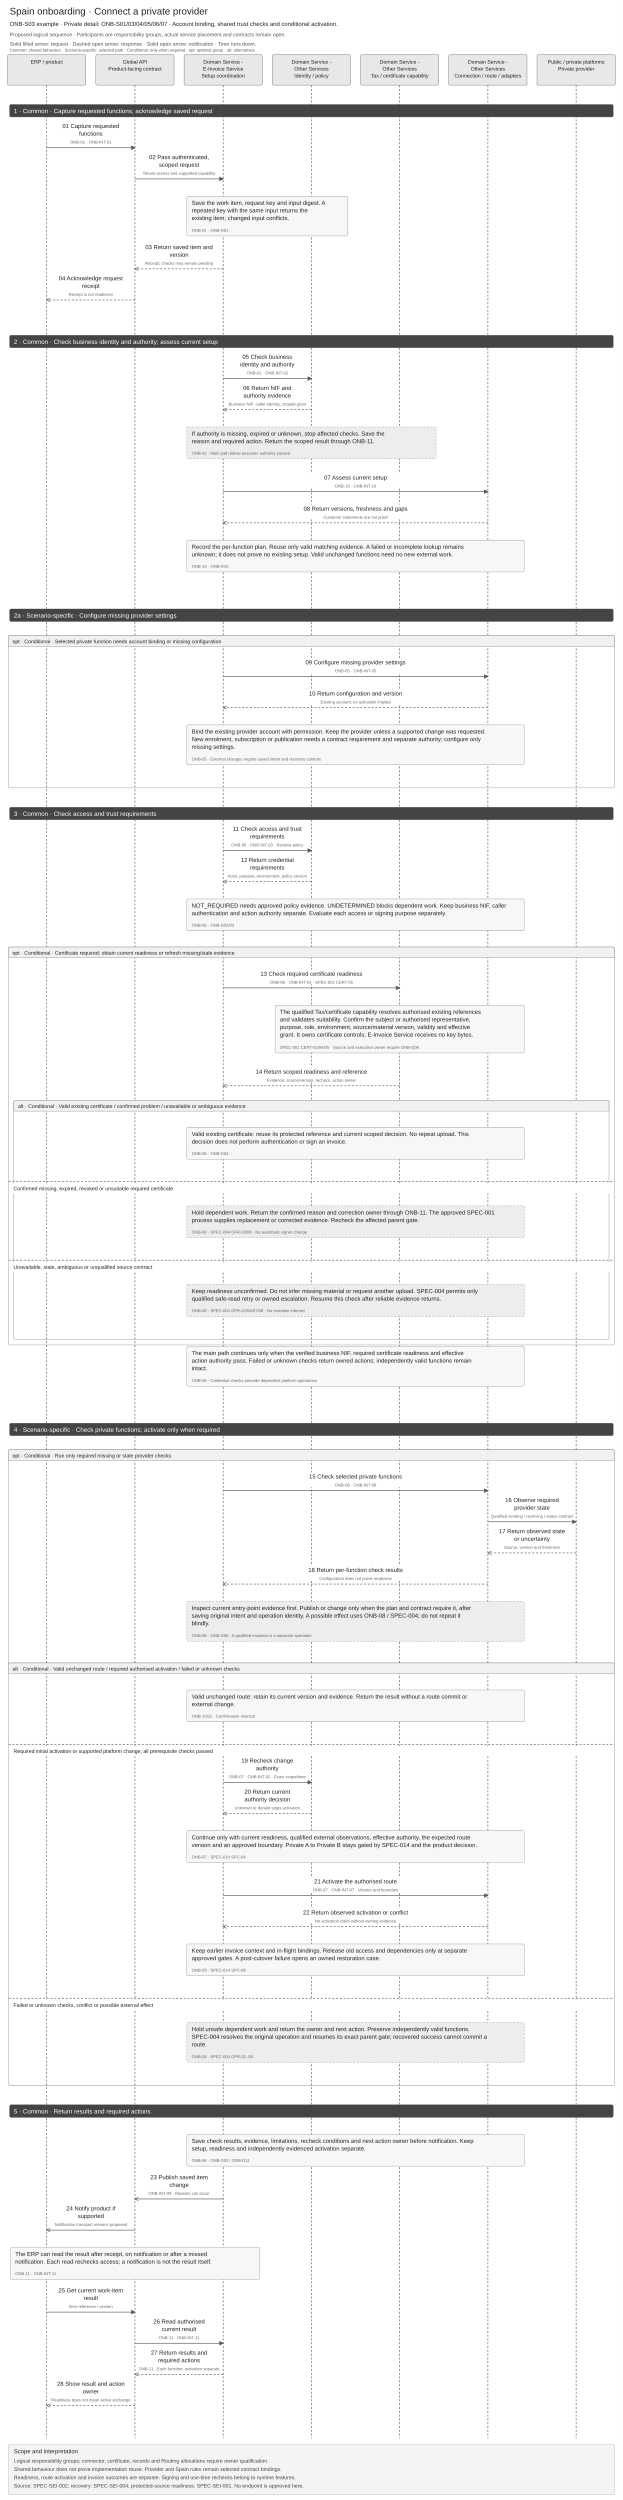
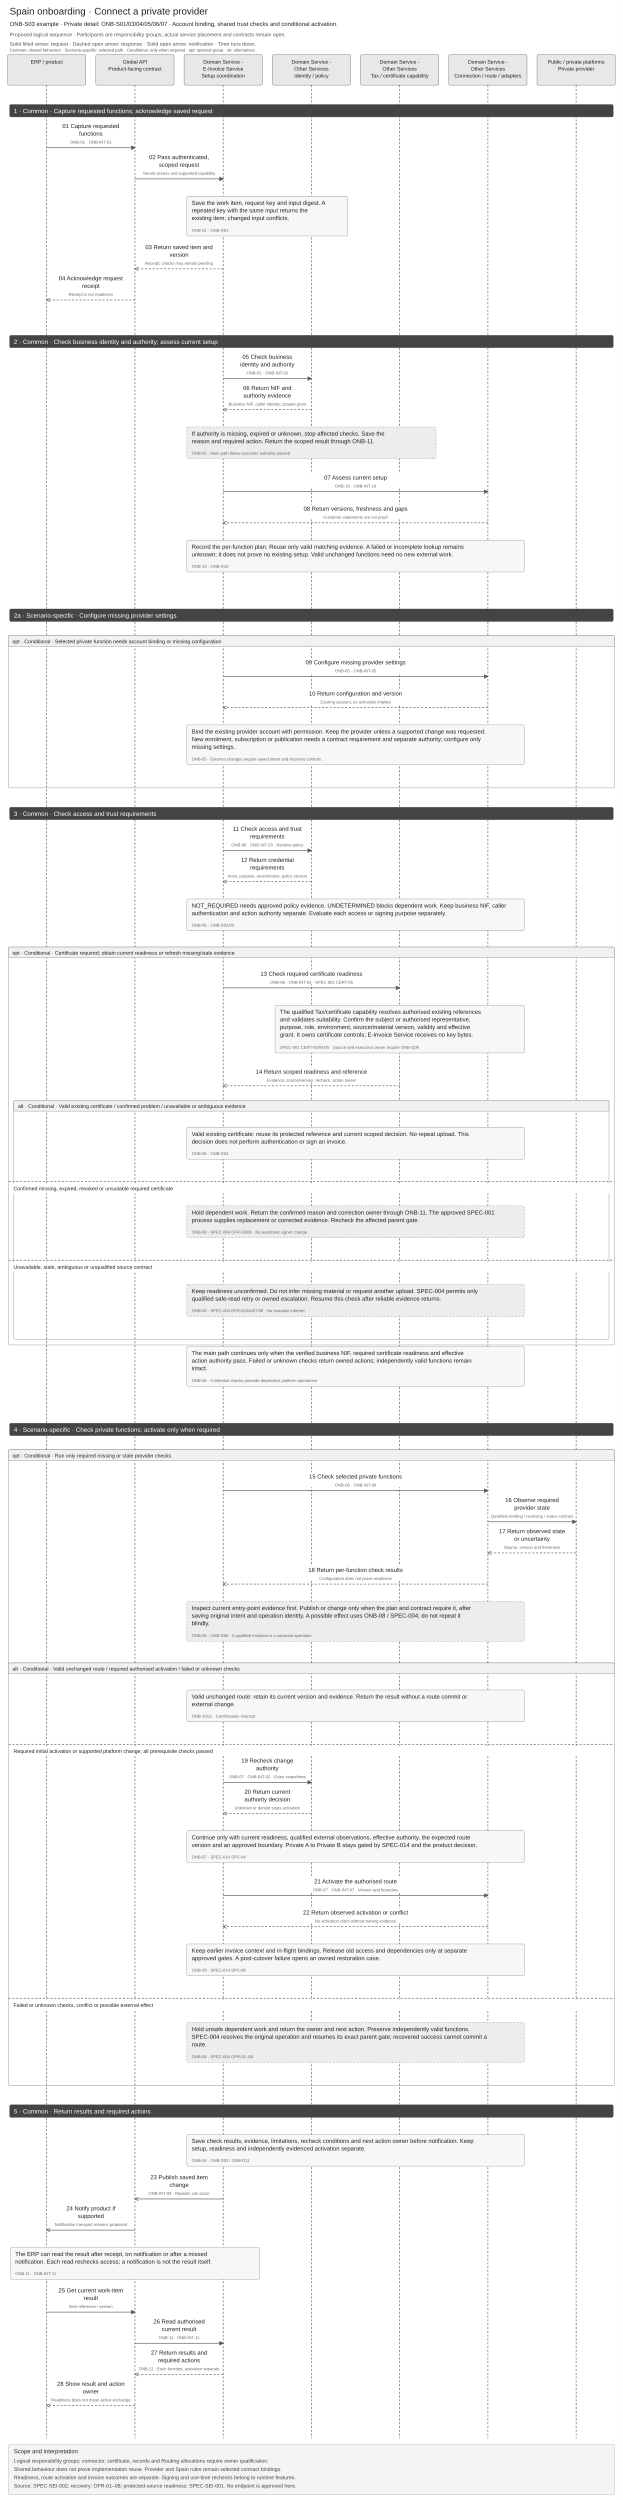
<svg xmlns="http://www.w3.org/2000/svg" width="1800" height="7225" viewBox="0 0 1800 7225" role="img" aria-label="Spain onboarding · Connect a private provider">
  <rect width="1800" height="7225" fill="white" />
  <text x="28" y="42" font-family="Arial, sans-serif" font-size="28" fill="#222222" text-anchor="start">Spain onboarding · Connect a private provider</text>
  <text x="28" y="75" font-family="Arial, sans-serif" font-size="17" fill="#222222" text-anchor="start">ONB-S03 example · Private detail: ONB-S01/03/04/05/06/07 · Account binding, shared trust checks and conditional activation.</text>
  <text x="28" y="105" font-family="Arial, sans-serif" font-size="15" fill="#555555" text-anchor="start">Proposed logical sequence · Participants are responsibility groups; actual service placement and contracts remain open.</text>
  <text x="28" y="132" font-family="Arial, sans-serif" font-size="15" fill="#555555" text-anchor="start">Solid filled arrow: request · Dashed open arrow: response · Solid open arrow: notification · Time runs down.</text>
  <text x="28" y="149" font-family="Arial, sans-serif" font-size="12" fill="#555555" text-anchor="start">Common: shared behaviour · Scenario-specific: selected path · Conditional: only when required · opt: optional group · alt: alternatives</text>
  <rect x="24" y="1837" width="1752" height="440" fill="none" stroke="#777777" rx="4" />
  <rect x="40" y="3180" width="1720" height="691" fill="none" stroke="#777777" rx="4" />
  <rect x="24" y="2737" width="1752" height="1150" fill="none" stroke="#777777" rx="4" />
  <rect x="24" y="4190" width="1752" height="620" fill="none" stroke="#777777" rx="4" />
  <rect x="24" y="4806" width="1752" height="1221" fill="none" stroke="#777777" rx="4" />
  <path d="M 135,246 L 135,7047" fill="none" stroke="#555555" stroke-width="1.8" stroke-dasharray="6 5" />
  <rect x="22" y="158" width="226" height="88" fill="#e8e8e8" stroke="#555555" rx="4" />
  <text x="135" y="184" font-family="Arial, sans-serif" font-size="15" fill="#222222" text-anchor="middle">ERP / product</text>
  <path d="M 390,246 L 390,7047" fill="none" stroke="#555555" stroke-width="1.8" stroke-dasharray="6 5" />
  <rect x="277" y="158" width="226" height="88" fill="#e8e8e8" stroke="#555555" rx="4" />
  <text x="390" y="184" font-family="Arial, sans-serif" font-size="15" fill="#222222" text-anchor="middle">Global API</text>
  <text x="390" y="204" font-family="Arial, sans-serif" font-size="15" fill="#222222" text-anchor="middle">Product-facing contract</text>
  <path d="M 645,246 L 645,7047" fill="none" stroke="#555555" stroke-width="1.8" stroke-dasharray="6 5" />
  <rect x="532" y="158" width="226" height="88" fill="#e8e8e8" stroke="#555555" rx="4" />
  <text x="645" y="184" font-family="Arial, sans-serif" font-size="15" fill="#222222" text-anchor="middle">Domain Service -</text>
  <text x="645" y="204" font-family="Arial, sans-serif" font-size="15" fill="#222222" text-anchor="middle">E-Invoice Service</text>
  <text x="645" y="224" font-family="Arial, sans-serif" font-size="15" fill="#222222" text-anchor="middle">Setup coordination</text>
  <path d="M 900,246 L 900,7047" fill="none" stroke="#555555" stroke-width="1.8" stroke-dasharray="6 5" />
  <rect x="787" y="158" width="226" height="88" fill="#e8e8e8" stroke="#555555" rx="4" />
  <text x="900" y="184" font-family="Arial, sans-serif" font-size="15" fill="#222222" text-anchor="middle">Domain Service -</text>
  <text x="900" y="204" font-family="Arial, sans-serif" font-size="15" fill="#222222" text-anchor="middle">Other Services</text>
  <text x="900" y="224" font-family="Arial, sans-serif" font-size="15" fill="#222222" text-anchor="middle">Identity / policy</text>
  <path d="M 1155,246 L 1155,7047" fill="none" stroke="#555555" stroke-width="1.8" stroke-dasharray="6 5" />
  <rect x="1042" y="158" width="226" height="88" fill="#e8e8e8" stroke="#555555" rx="4" />
  <text x="1155" y="184" font-family="Arial, sans-serif" font-size="15" fill="#222222" text-anchor="middle">Domain Service -</text>
  <text x="1155" y="204" font-family="Arial, sans-serif" font-size="15" fill="#222222" text-anchor="middle">Other Services</text>
  <text x="1155" y="224" font-family="Arial, sans-serif" font-size="15" fill="#222222" text-anchor="middle">Tax / certificate capability</text>
  <path d="M 1410,246 L 1410,7047" fill="none" stroke="#555555" stroke-width="1.8" stroke-dasharray="6 5" />
  <rect x="1297" y="158" width="226" height="88" fill="#e8e8e8" stroke="#555555" rx="4" />
  <text x="1410" y="184" font-family="Arial, sans-serif" font-size="15" fill="#222222" text-anchor="middle">Domain Service -</text>
  <text x="1410" y="204" font-family="Arial, sans-serif" font-size="15" fill="#222222" text-anchor="middle">Other Services</text>
  <text x="1410" y="224" font-family="Arial, sans-serif" font-size="15" fill="#222222" text-anchor="middle">Connection / route / adapters</text>
  <path d="M 1665,246 L 1665,7047" fill="none" stroke="#555555" stroke-width="1.8" stroke-dasharray="6 5" />
  <rect x="1552" y="158" width="226" height="88" fill="#e8e8e8" stroke="#555555" rx="4" />
  <text x="1665" y="184" font-family="Arial, sans-serif" font-size="15" fill="#222222" text-anchor="middle">Public / private platforms</text>
  <text x="1665" y="204" font-family="Arial, sans-serif" font-size="15" fill="#222222" text-anchor="middle">Private provider</text>
  <rect x="24" y="1837" width="1752" height="31" fill="#f1f1f1" stroke="#777777" rx="4" />
  <text x="36" y="1859" font-family="Arial, sans-serif" font-size="15" fill="#222222" text-anchor="start">opt · Conditional · Selected private function needs account binding or missing configuration</text>
  <rect x="40" y="3180" width="1720" height="31" fill="#f1f1f1" stroke="#777777" rx="4" />
  <text x="52" y="3202" font-family="Arial, sans-serif" font-size="15" fill="#222222" text-anchor="start">alt · Conditional · Valid existing certificate / confirmed problem / unavailable or ambiguous evidence</text>
  <rect x="24" y="2737" width="1752" height="31" fill="#f1f1f1" stroke="#777777" rx="4" />
  <text x="36" y="2759" font-family="Arial, sans-serif" font-size="15" fill="#222222" text-anchor="start">opt · Conditional · Certificate required; obtain current readiness or refresh missing/stale evidence</text>
  <rect x="24" y="4190" width="1752" height="31" fill="#f1f1f1" stroke="#777777" rx="4" />
  <text x="36" y="4212" font-family="Arial, sans-serif" font-size="15" fill="#222222" text-anchor="start">opt · Conditional · Run only required missing or stale provider checks</text>
  <rect x="24" y="4806" width="1752" height="31" fill="#f1f1f1" stroke="#777777" rx="4" />
  <text x="36" y="4828" font-family="Arial, sans-serif" font-size="15" fill="#222222" text-anchor="start">alt · Conditional · Valid unchanged route / required authorised activation / failed or unknown checks</text>
  <rect x="28" y="302" width="1744" height="36" fill="#444444" stroke="#444444" rx="4" />
  <text x="40" y="327" font-family="Arial, sans-serif" font-size="18" fill="#ffffff" text-anchor="start">1 · Common · Capture requested functions; acknowledge saved request</text>
  <rect x="540" y="567" width="465" height="115" fill="#f7f7f7" stroke="#888888" rx="4" />
  <text x="554" y="592" font-family="Arial, sans-serif" font-size="17" fill="#222222" text-anchor="start">Save the work item, request key and input digest. A</text>
  <text x="554" y="614" font-family="Arial, sans-serif" font-size="17" fill="#222222" text-anchor="start">repeated key with the same input returns the</text>
  <text x="554" y="636" font-family="Arial, sans-serif" font-size="17" fill="#222222" text-anchor="start">existing item; changed input conflicts.</text>
  <text x="554" y="670" font-family="Arial, sans-serif" font-size="12" fill="#666666" text-anchor="start">ONB-01 · ONB-D01</text>
  <rect x="28" y="969" width="1744" height="36" fill="#444444" stroke="#444444" rx="4" />
  <text x="40" y="994" font-family="Arial, sans-serif" font-size="18" fill="#ffffff" text-anchor="start">2 · Common · Check business identity and authority; assess current setup</text>
  <rect x="540" y="1234" width="720" height="92" fill="#ededed" stroke="#888888" rx="4" stroke-dasharray="6 4" />
  <text x="554" y="1259" font-family="Arial, sans-serif" font-size="17" fill="#222222" text-anchor="start">If authority is missing, expired or unknown, stop affected checks. Save the</text>
  <text x="554" y="1281" font-family="Arial, sans-serif" font-size="17" fill="#222222" text-anchor="start">reason and required action. Return the scoped result through ONB-11.</text>
  <text x="554" y="1314" font-family="Arial, sans-serif" font-size="12" fill="#666666" text-anchor="start">ONB-02 · Main path below assumes authority passed</text>
  <rect x="540" y="1561" width="975" height="92" fill="#f7f7f7" stroke="#888888" rx="4" />
  <text x="554" y="1586" font-family="Arial, sans-serif" font-size="17" fill="#222222" text-anchor="start">Record the per-function plan. Reuse only valid matching evidence. A failed or incomplete lookup remains</text>
  <text x="554" y="1608" font-family="Arial, sans-serif" font-size="17" fill="#222222" text-anchor="start">unknown; it does not prove no existing setup. Valid unchanged functions need no new external work.</text>
  <text x="554" y="1641" font-family="Arial, sans-serif" font-size="12" fill="#666666" text-anchor="start">ONB-10 · ONB-D10</text>
  <rect x="28" y="1760" width="1744" height="36" fill="#444444" stroke="#444444" rx="4" />
  <text x="40" y="1785" font-family="Arial, sans-serif" font-size="18" fill="#ffffff" text-anchor="start">2a · Scenario-specific · Configure missing provider settings</text>
  <rect x="540" y="2095" width="975" height="115" fill="#f7f7f7" stroke="#888888" rx="4" />
  <text x="554" y="2120" font-family="Arial, sans-serif" font-size="17" fill="#222222" text-anchor="start">Bind the existing provider account with permission. Keep the provider unless a supported change was requested.</text>
  <text x="554" y="2142" font-family="Arial, sans-serif" font-size="17" fill="#222222" text-anchor="start">New enrolment, subscription or publication needs a contract requirement and separate authority; configure only</text>
  <text x="554" y="2164" font-family="Arial, sans-serif" font-size="17" fill="#222222" text-anchor="start">missing settings.</text>
  <text x="554" y="2198" font-family="Arial, sans-serif" font-size="12" fill="#666666" text-anchor="start">ONB-05 · External changes require saved intent and recovery controls</text>
  <rect x="28" y="2333" width="1744" height="36" fill="#444444" stroke="#444444" rx="4" />
  <text x="40" y="2358" font-family="Arial, sans-serif" font-size="18" fill="#ffffff" text-anchor="start">3 · Common · Check access and trust requirements</text>
  <rect x="540" y="2598" width="975" height="92" fill="#f7f7f7" stroke="#888888" rx="4" />
  <text x="554" y="2623" font-family="Arial, sans-serif" font-size="17" fill="#222222" text-anchor="start">NOT_REQUIRED needs approved policy evidence. UNDETERMINED blocks dependent work. Keep business NIF, caller</text>
  <text x="554" y="2645" font-family="Arial, sans-serif" font-size="17" fill="#222222" text-anchor="start">authentication and action authority separate. Evaluate each access or signing purpose separately.</text>
  <text x="554" y="2678" font-family="Arial, sans-serif" font-size="12" fill="#666666" text-anchor="start">ONB-06 · ONB-D02/03</text>
  <rect x="795" y="2905" width="720" height="138" fill="#f7f7f7" stroke="#888888" rx="4" />
  <text x="809" y="2930" font-family="Arial, sans-serif" font-size="17" fill="#222222" text-anchor="start">The qualified Tax/certificate capability resolves authorised existing references</text>
  <text x="809" y="2952" font-family="Arial, sans-serif" font-size="17" fill="#222222" text-anchor="start">and validates suitability. Confirm the subject or authorised representative,</text>
  <text x="809" y="2974" font-family="Arial, sans-serif" font-size="17" fill="#222222" text-anchor="start">purpose, role, environment, source/material version, validity and effective</text>
  <text x="809" y="2996" font-family="Arial, sans-serif" font-size="17" fill="#222222" text-anchor="start">grant. It owns certificate controls; E-Invoice Service receives no key bytes.</text>
  <text x="809" y="3031" font-family="Arial, sans-serif" font-size="12" fill="#666666" text-anchor="start">SPEC-001 CERT-03/04/05 · Source and execution owner require ONB-Q06</text>
  <rect x="540" y="3258" width="975" height="92" fill="#f7f7f7" stroke="#888888" rx="4" />
  <text x="554" y="3283" font-family="Arial, sans-serif" font-size="17" fill="#222222" text-anchor="start">Valid existing certificate: reuse its protected reference and current scoped decision. No repeat upload. This</text>
  <text x="554" y="3305" font-family="Arial, sans-serif" font-size="17" fill="#222222" text-anchor="start">decision does not perform authentication or sign an invoice.</text>
  <text x="554" y="3338" font-family="Arial, sans-serif" font-size="12" fill="#666666" text-anchor="start">ONB-06 · ONB-D04</text>
  <path d="M 25,3415 L 1775,3415" fill="none" stroke="#555555" stroke-width="1.8" stroke-dasharray="6 5" />
  <rect x="31" y="3420" width="1738" height="29" fill="white" stroke="none" rx="4" />
  <text x="39" y="3440" font-family="Arial, sans-serif" font-size="15" fill="#222222" text-anchor="start">Confirmed missing, expired, revoked or unsuitable required certificate</text>
  <rect x="540" y="3485" width="975" height="92" fill="#ededed" stroke="#888888" rx="4" stroke-dasharray="6 4" />
  <text x="554" y="3510" font-family="Arial, sans-serif" font-size="17" fill="#222222" text-anchor="start">Hold dependent work. Return the confirmed reason and correction owner through ONB-11. The approved SPEC-001</text>
  <text x="554" y="3532" font-family="Arial, sans-serif" font-size="17" fill="#222222" text-anchor="start">process supplies replacement or corrected evidence. Recheck the affected parent gate.</text>
  <text x="554" y="3565" font-family="Arial, sans-serif" font-size="12" fill="#666666" text-anchor="start">ONB-08 · SPEC-004 OFR-03/08 · No automatic signer change</text>
  <path d="M 25,3642 L 1775,3642" fill="none" stroke="#555555" stroke-width="1.8" stroke-dasharray="6 5" />
  <rect x="31" y="3647" width="1738" height="29" fill="white" stroke="none" rx="4" />
  <text x="39" y="3667" font-family="Arial, sans-serif" font-size="15" fill="#222222" text-anchor="start">Unavailable, stale, ambiguous or unqualified source contract</text>
  <rect x="540" y="3712" width="975" height="92" fill="#ededed" stroke="#888888" rx="4" stroke-dasharray="6 4" />
  <text x="554" y="3737" font-family="Arial, sans-serif" font-size="17" fill="#222222" text-anchor="start">Keep readiness unconfirmed. Do not infer missing material or request another upload. SPEC-004 permits only</text>
  <text x="554" y="3759" font-family="Arial, sans-serif" font-size="17" fill="#222222" text-anchor="start">qualified safe-read retry or owned escalation. Resume this check after reliable evidence returns.</text>
  <text x="554" y="3792" font-family="Arial, sans-serif" font-size="12" fill="#666666" text-anchor="start">ONB-08 · SPEC-004 OFR-02/04/07/08 · No mutation inferred</text>
  <rect x="540" y="3891" width="975" height="115" fill="#f7f7f7" stroke="#888888" rx="4" />
  <text x="554" y="3916" font-family="Arial, sans-serif" font-size="17" fill="#222222" text-anchor="start">The main path continues only when the verified business NIF, required certificate readiness and effective</text>
  <text x="554" y="3938" font-family="Arial, sans-serif" font-size="17" fill="#222222" text-anchor="start">action authority pass. Failed or unknown checks return owned actions; independently valid functions remain</text>
  <text x="554" y="3960" font-family="Arial, sans-serif" font-size="17" fill="#222222" text-anchor="start">intact.</text>
  <text x="554" y="3994" font-family="Arial, sans-serif" font-size="12" fill="#666666" text-anchor="start">ONB-06 · Credential checks precede dependent platform operations</text>
  <rect x="28" y="4113" width="1744" height="36" fill="#444444" stroke="#444444" rx="4" />
  <text x="40" y="4138" font-family="Arial, sans-serif" font-size="18" fill="#ffffff" text-anchor="start">4 · Scenario-specific · Check private functions; activate only when required</text>
  <rect x="540" y="4628" width="975" height="115" fill="#ededed" stroke="#888888" rx="4" stroke-dasharray="6 4" />
  <text x="554" y="4653" font-family="Arial, sans-serif" font-size="17" fill="#222222" text-anchor="start">Inspect current entry-point evidence first. Publish or change only when the plan and contract require it, after</text>
  <text x="554" y="4675" font-family="Arial, sans-serif" font-size="17" fill="#222222" text-anchor="start">saving original intent and operation identity. A possible effect uses ONB-08 / SPEC-004; do not repeat it</text>
  <text x="554" y="4697" font-family="Arial, sans-serif" font-size="17" fill="#222222" text-anchor="start">blindly.</text>
  <text x="554" y="4731" font-family="Arial, sans-serif" font-size="12" fill="#666666" text-anchor="start">ONB-06 · ONB-D06 · A qualified mutation is a separate operation</text>
  <rect x="540" y="4884" width="975" height="92" fill="#f7f7f7" stroke="#888888" rx="4" />
  <text x="554" y="4909" font-family="Arial, sans-serif" font-size="17" fill="#222222" text-anchor="start">Valid unchanged route: retain its current version and evidence. Return the result without a route commit or</text>
  <text x="554" y="4931" font-family="Arial, sans-serif" font-size="17" fill="#222222" text-anchor="start">external change.</text>
  <text x="554" y="4964" font-family="Arial, sans-serif" font-size="12" fill="#666666" text-anchor="start">ONB-10/11 · Confirmation shortcut</text>
  <path d="M 25,5041 L 1775,5041" fill="none" stroke="#555555" stroke-width="1.8" stroke-dasharray="6 5" />
  <rect x="31" y="5046" width="1738" height="29" fill="white" stroke="none" rx="4" />
  <text x="39" y="5066" font-family="Arial, sans-serif" font-size="15" fill="#222222" text-anchor="start">Required initial activation or supported platform change; all prerequisite checks passed</text>
  <rect x="540" y="5291" width="975" height="92" fill="#f7f7f7" stroke="#888888" rx="4" />
  <text x="554" y="5316" font-family="Arial, sans-serif" font-size="17" fill="#222222" text-anchor="start">Continue only with current readiness, qualified external observations, effective authority, the expected route</text>
  <text x="554" y="5338" font-family="Arial, sans-serif" font-size="17" fill="#222222" text-anchor="start">version and an approved boundary. Private A to Private B stays gated by SPEC-014 and the product decision.</text>
  <text x="554" y="5371" font-family="Arial, sans-serif" font-size="12" fill="#666666" text-anchor="start">ONB-07 · SPEC-014 SPC-04</text>
  <rect x="540" y="5618" width="975" height="92" fill="#f7f7f7" stroke="#888888" rx="4" />
  <text x="554" y="5643" font-family="Arial, sans-serif" font-size="17" fill="#222222" text-anchor="start">Keep earlier invoice context and in-flight bindings. Release old access and dependencies only at separate</text>
  <text x="554" y="5665" font-family="Arial, sans-serif" font-size="17" fill="#222222" text-anchor="start">approved gates. A post-cutover failure opens an owned restoration case.</text>
  <text x="554" y="5698" font-family="Arial, sans-serif" font-size="12" fill="#666666" text-anchor="start">ONB-09 · SPEC-014 SPC-08</text>
  <path d="M 25,5775 L 1775,5775" fill="none" stroke="#555555" stroke-width="1.8" stroke-dasharray="6 5" />
  <rect x="31" y="5780" width="1738" height="29" fill="white" stroke="none" rx="4" />
  <text x="39" y="5800" font-family="Arial, sans-serif" font-size="15" fill="#222222" text-anchor="start">Failed or unknown checks, conflict or possible external effect</text>
  <rect x="540" y="5845" width="975" height="115" fill="#ededed" stroke="#888888" rx="4" stroke-dasharray="6 4" />
  <text x="554" y="5870" font-family="Arial, sans-serif" font-size="17" fill="#222222" text-anchor="start">Hold unsafe dependent work and return the owner and next action. Preserve independently valid functions.</text>
  <text x="554" y="5892" font-family="Arial, sans-serif" font-size="17" fill="#222222" text-anchor="start">SPEC-004 resolves the original operation and resumes its exact parent gate; recovered success cannot commit a</text>
  <text x="554" y="5914" font-family="Arial, sans-serif" font-size="17" fill="#222222" text-anchor="start">route.</text>
  <text x="554" y="5948" font-family="Arial, sans-serif" font-size="12" fill="#666666" text-anchor="start">ONB-08 · SPEC-004 OFR-01–08</text>
  <rect x="28" y="6083" width="1744" height="36" fill="#444444" stroke="#444444" rx="4" />
  <text x="40" y="6108" font-family="Arial, sans-serif" font-size="18" fill="#ffffff" text-anchor="start">5 · Common · Return results and required actions</text>
  <rect x="540" y="6168" width="975" height="92" fill="#f7f7f7" stroke="#888888" rx="4" />
  <text x="554" y="6193" font-family="Arial, sans-serif" font-size="17" fill="#222222" text-anchor="start">Save check results, evidence, limitations, recheck conditions and next action owner before notification. Keep</text>
  <text x="554" y="6215" font-family="Arial, sans-serif" font-size="17" fill="#222222" text-anchor="start">setup, readiness and independently evidenced activation separate.</text>
  <text x="554" y="6248" font-family="Arial, sans-serif" font-size="12" fill="#666666" text-anchor="start">ONB-06 · ONB-D03 / ONB-D11</text>
  <rect x="30" y="6495" width="720" height="92" fill="#f7f7f7" stroke="#888888" rx="4" />
  <text x="44" y="6520" font-family="Arial, sans-serif" font-size="17" fill="#222222" text-anchor="start">The ERP can read the result after receipt, on notification or after a missed</text>
  <text x="44" y="6542" font-family="Arial, sans-serif" font-size="17" fill="#222222" text-anchor="start">notification. Each read rechecks access; a notification is not the result itself.</text>
  <text x="44" y="6575" font-family="Arial, sans-serif" font-size="12" fill="#666666" text-anchor="start">ONB-11 · ONB-INT-11</text>
  <rect x="143" y="352" width="239" height="65" fill="white" stroke="none" rx="4" />
  <text x="262.5" y="370" font-family="Arial, sans-serif" font-size="17" fill="#222222" text-anchor="middle">01  Capture requested</text>
  <text x="262.5" y="392" font-family="Arial, sans-serif" font-size="17" fill="#222222" text-anchor="middle">functions</text>
  <text x="262.5" y="415" font-family="Arial, sans-serif" font-size="12" fill="#666666" text-anchor="middle">ONB-01 · ONB-INT-01</text>
  <path d="M 135,427 L 390,427" fill="none" stroke="#555555" stroke-width="1.8" />
  <path d="M 380.0,422.0 L 390,427 L 380.0,432.0 Z" fill="#555555" stroke="#555555" stroke-width="1.8" />
  <rect x="398" y="442" width="239" height="65" fill="white" stroke="none" rx="4" />
  <text x="517.5" y="460" font-family="Arial, sans-serif" font-size="17" fill="#222222" text-anchor="middle">02  Pass authenticated,</text>
  <text x="517.5" y="482" font-family="Arial, sans-serif" font-size="17" fill="#222222" text-anchor="middle">scoped request</text>
  <text x="517.5" y="505" font-family="Arial, sans-serif" font-size="12" fill="#666666" text-anchor="middle">Tenant access and supported capability</text>
  <path d="M 390,517 L 645,517" fill="none" stroke="#555555" stroke-width="1.8" />
  <path d="M 635.0,512.0 L 645,517 L 635.0,522.0 Z" fill="#555555" stroke="#555555" stroke-width="1.8" />
  <rect x="398" y="702" width="239" height="65" fill="white" stroke="none" rx="4" />
  <text x="517.5" y="720" font-family="Arial, sans-serif" font-size="17" fill="#222222" text-anchor="middle">03  Return saved item and</text>
  <text x="517.5" y="742" font-family="Arial, sans-serif" font-size="17" fill="#222222" text-anchor="middle">version</text>
  <text x="517.5" y="765" font-family="Arial, sans-serif" font-size="12" fill="#666666" text-anchor="middle">Receipt; checks may remain pending</text>
  <path d="M 645,777 L 390,777" fill="none" stroke="#555555" stroke-width="1.8" stroke-dasharray="6 5" />
  <path d="M 400.0,782.0 L 390,777 L 400.0,772.0" fill="none" stroke="#555555" stroke-width="1.8" />
  <rect x="143" y="792" width="239" height="65" fill="white" stroke="none" rx="4" />
  <text x="262.5" y="810" font-family="Arial, sans-serif" font-size="17" fill="#222222" text-anchor="middle">04  Acknowledge request</text>
  <text x="262.5" y="832" font-family="Arial, sans-serif" font-size="17" fill="#222222" text-anchor="middle">receipt</text>
  <text x="262.5" y="855" font-family="Arial, sans-serif" font-size="12" fill="#666666" text-anchor="middle">Receipt is not readiness</text>
  <path d="M 390,867 L 135,867" fill="none" stroke="#555555" stroke-width="1.8" stroke-dasharray="6 5" />
  <path d="M 145.0,872.0 L 135,867 L 145.0,862.0" fill="none" stroke="#555555" stroke-width="1.8" />
  <rect x="653" y="1019" width="239" height="65" fill="white" stroke="none" rx="4" />
  <text x="772.5" y="1037" font-family="Arial, sans-serif" font-size="17" fill="#222222" text-anchor="middle">05  Check business</text>
  <text x="772.5" y="1059" font-family="Arial, sans-serif" font-size="17" fill="#222222" text-anchor="middle">identity and authority</text>
  <text x="772.5" y="1082" font-family="Arial, sans-serif" font-size="12" fill="#666666" text-anchor="middle">ONB-02 · ONB-INT-02</text>
  <path d="M 645,1094 L 900,1094" fill="none" stroke="#555555" stroke-width="1.8" />
  <path d="M 890.0,1089.0 L 900,1094 L 890.0,1099.0 Z" fill="#555555" stroke="#555555" stroke-width="1.8" />
  <rect x="653" y="1109" width="239" height="65" fill="white" stroke="none" rx="4" />
  <text x="772.5" y="1127" font-family="Arial, sans-serif" font-size="17" fill="#222222" text-anchor="middle">06  Return NIF and</text>
  <text x="772.5" y="1149" font-family="Arial, sans-serif" font-size="17" fill="#222222" text-anchor="middle">authority evidence</text>
  <text x="772.5" y="1172" font-family="Arial, sans-serif" font-size="12" fill="#666666" text-anchor="middle">Business NIF; caller identity; scoped grant</text>
  <path d="M 900,1184 L 645,1184" fill="none" stroke="#555555" stroke-width="1.8" stroke-dasharray="6 5" />
  <path d="M 655.0,1189.0 L 645,1184 L 655.0,1179.0" fill="none" stroke="#555555" stroke-width="1.8" />
  <rect x="653" y="1368" width="749" height="43" fill="white" stroke="none" rx="4" />
  <text x="1027.5" y="1386" font-family="Arial, sans-serif" font-size="17" fill="#222222" text-anchor="middle">07  Assess current setup</text>
  <text x="1027.5" y="1409" font-family="Arial, sans-serif" font-size="12" fill="#666666" text-anchor="middle">ONB-10 · ONB-INT-10</text>
  <path d="M 645,1421 L 1410,1421" fill="none" stroke="#555555" stroke-width="1.8" />
  <path d="M 1400.0,1416.0 L 1410,1421 L 1400.0,1426.0 Z" fill="#555555" stroke="#555555" stroke-width="1.8" />
  <rect x="653" y="1458" width="749" height="43" fill="white" stroke="none" rx="4" />
  <text x="1027.5" y="1476" font-family="Arial, sans-serif" font-size="17" fill="#222222" text-anchor="middle">08  Return versions, freshness and gaps</text>
  <text x="1027.5" y="1499" font-family="Arial, sans-serif" font-size="12" fill="#666666" text-anchor="middle">Customer statements are not proof</text>
  <path d="M 1410,1511 L 645,1511" fill="none" stroke="#555555" stroke-width="1.8" stroke-dasharray="6 5" />
  <path d="M 655.0,1516.0 L 645,1511 L 655.0,1506.0" fill="none" stroke="#555555" stroke-width="1.8" />
  <rect x="653" y="1902" width="749" height="43" fill="white" stroke="none" rx="4" />
  <text x="1027.5" y="1920" font-family="Arial, sans-serif" font-size="17" fill="#222222" text-anchor="middle">09  Configure missing provider settings</text>
  <text x="1027.5" y="1943" font-family="Arial, sans-serif" font-size="12" fill="#666666" text-anchor="middle">ONB-05 · ONB-INT-05</text>
  <path d="M 645,1955 L 1410,1955" fill="none" stroke="#555555" stroke-width="1.8" />
  <path d="M 1400.0,1950.0 L 1410,1955 L 1400.0,1960.0 Z" fill="#555555" stroke="#555555" stroke-width="1.8" />
  <rect x="653" y="1992" width="749" height="43" fill="white" stroke="none" rx="4" />
  <text x="1027.5" y="2010" font-family="Arial, sans-serif" font-size="17" fill="#222222" text-anchor="middle">10  Return configuration and version</text>
  <text x="1027.5" y="2033" font-family="Arial, sans-serif" font-size="12" fill="#666666" text-anchor="middle">Existing account; no activation implied</text>
  <path d="M 1410,2045 L 645,2045" fill="none" stroke="#555555" stroke-width="1.8" stroke-dasharray="6 5" />
  <path d="M 655.0,2050.0 L 645,2045 L 655.0,2040.0" fill="none" stroke="#555555" stroke-width="1.8" />
  <rect x="653" y="2383" width="239" height="65" fill="white" stroke="none" rx="4" />
  <text x="772.5" y="2401" font-family="Arial, sans-serif" font-size="17" fill="#222222" text-anchor="middle">11  Check access and trust</text>
  <text x="772.5" y="2423" font-family="Arial, sans-serif" font-size="17" fill="#222222" text-anchor="middle">requirements</text>
  <text x="772.5" y="2446" font-family="Arial, sans-serif" font-size="12" fill="#666666" text-anchor="middle">ONB-06 · ONB-INT-03 · Resolve policy</text>
  <path d="M 645,2458 L 900,2458" fill="none" stroke="#555555" stroke-width="1.8" />
  <path d="M 890.0,2453.0 L 900,2458 L 890.0,2463.0 Z" fill="#555555" stroke="#555555" stroke-width="1.8" />
  <rect x="653" y="2473" width="239" height="65" fill="white" stroke="none" rx="4" />
  <text x="772.5" y="2491" font-family="Arial, sans-serif" font-size="17" fill="#222222" text-anchor="middle">12  Return credential</text>
  <text x="772.5" y="2513" font-family="Arial, sans-serif" font-size="17" fill="#222222" text-anchor="middle">requirements</text>
  <text x="772.5" y="2536" font-family="Arial, sans-serif" font-size="12" fill="#666666" text-anchor="middle">Actor, purpose, environment, policy version</text>
  <path d="M 900,2548 L 645,2548" fill="none" stroke="#555555" stroke-width="1.8" stroke-dasharray="6 5" />
  <path d="M 655.0,2553.0 L 645,2548 L 655.0,2543.0" fill="none" stroke="#555555" stroke-width="1.8" />
  <rect x="653" y="2802" width="494" height="43" fill="white" stroke="none" rx="4" />
  <text x="900.0" y="2820" font-family="Arial, sans-serif" font-size="17" fill="#222222" text-anchor="middle">13  Check required certificate readiness</text>
  <text x="900.0" y="2843" font-family="Arial, sans-serif" font-size="12" fill="#666666" text-anchor="middle">ONB-06 · ONB-INT-03 · SPEC-001 CERT-05</text>
  <path d="M 645,2855 L 1155,2855" fill="none" stroke="#555555" stroke-width="1.8" />
  <path d="M 1145.0,2850.0 L 1155,2855 L 1145.0,2860.0 Z" fill="#555555" stroke="#555555" stroke-width="1.8" />
  <rect x="653" y="3085" width="494" height="43" fill="white" stroke="none" rx="4" />
  <text x="900.0" y="3103" font-family="Arial, sans-serif" font-size="17" fill="#222222" text-anchor="middle">14  Return scoped readiness and reference</text>
  <text x="900.0" y="3126" font-family="Arial, sans-serif" font-size="12" fill="#666666" text-anchor="middle">Evidence, source/version, recheck, action owner</text>
  <path d="M 1155,3138 L 645,3138" fill="none" stroke="#555555" stroke-width="1.8" stroke-dasharray="6 5" />
  <path d="M 655.0,3143.0 L 645,3138 L 655.0,3133.0" fill="none" stroke="#555555" stroke-width="1.8" />
  <rect x="653" y="4255" width="749" height="43" fill="white" stroke="none" rx="4" />
  <text x="1027.5" y="4273" font-family="Arial, sans-serif" font-size="17" fill="#222222" text-anchor="middle">15  Check selected private functions</text>
  <text x="1027.5" y="4296" font-family="Arial, sans-serif" font-size="12" fill="#666666" text-anchor="middle">ONB-06 · ONB-INT-06</text>
  <path d="M 645,4308 L 1410,4308" fill="none" stroke="#555555" stroke-width="1.8" />
  <path d="M 1400.0,4303.0 L 1410,4308 L 1400.0,4313.0 Z" fill="#555555" stroke="#555555" stroke-width="1.8" />
  <rect x="1418" y="4323" width="239" height="65" fill="white" stroke="none" rx="4" />
  <text x="1537.5" y="4341" font-family="Arial, sans-serif" font-size="17" fill="#222222" text-anchor="middle">16  Observe required</text>
  <text x="1537.5" y="4363" font-family="Arial, sans-serif" font-size="17" fill="#222222" text-anchor="middle">provider state</text>
  <text x="1537.5" y="4386" font-family="Arial, sans-serif" font-size="12" fill="#666666" text-anchor="middle">Qualified sending / receiving / status contract</text>
  <path d="M 1410,4398 L 1665,4398" fill="none" stroke="#555555" stroke-width="1.8" />
  <path d="M 1655.0,4393.0 L 1665,4398 L 1655.0,4403.0 Z" fill="#555555" stroke="#555555" stroke-width="1.8" />
  <rect x="1418" y="4413" width="239" height="65" fill="white" stroke="none" rx="4" />
  <text x="1537.5" y="4431" font-family="Arial, sans-serif" font-size="17" fill="#222222" text-anchor="middle">17  Return observed state</text>
  <text x="1537.5" y="4453" font-family="Arial, sans-serif" font-size="17" fill="#222222" text-anchor="middle">or uncertainty</text>
  <text x="1537.5" y="4476" font-family="Arial, sans-serif" font-size="12" fill="#666666" text-anchor="middle">Source, version and freshness</text>
  <path d="M 1665,4488 L 1410,4488" fill="none" stroke="#555555" stroke-width="1.8" stroke-dasharray="6 5" />
  <path d="M 1420.0,4493.0 L 1410,4488 L 1420.0,4483.0" fill="none" stroke="#555555" stroke-width="1.8" />
  <rect x="653" y="4525" width="749" height="43" fill="white" stroke="none" rx="4" />
  <text x="1027.5" y="4543" font-family="Arial, sans-serif" font-size="17" fill="#222222" text-anchor="middle">18  Return per-function check results</text>
  <text x="1027.5" y="4566" font-family="Arial, sans-serif" font-size="12" fill="#666666" text-anchor="middle">Configuration does not prove readiness</text>
  <path d="M 1410,4578 L 645,4578" fill="none" stroke="#555555" stroke-width="1.8" stroke-dasharray="6 5" />
  <path d="M 655.0,4583.0 L 645,4578 L 655.0,4573.0" fill="none" stroke="#555555" stroke-width="1.8" />
  <rect x="653" y="5076" width="239" height="65" fill="white" stroke="none" rx="4" />
  <text x="772.5" y="5094" font-family="Arial, sans-serif" font-size="17" fill="#222222" text-anchor="middle">19  Recheck change</text>
  <text x="772.5" y="5116" font-family="Arial, sans-serif" font-size="17" fill="#222222" text-anchor="middle">authority</text>
  <text x="772.5" y="5139" font-family="Arial, sans-serif" font-size="12" fill="#666666" text-anchor="middle">ONB-07 · ONB-INT-02 · Exact scope/time</text>
  <path d="M 645,5151 L 900,5151" fill="none" stroke="#555555" stroke-width="1.8" />
  <path d="M 890.0,5146.0 L 900,5151 L 890.0,5156.0 Z" fill="#555555" stroke="#555555" stroke-width="1.8" />
  <rect x="653" y="5166" width="239" height="65" fill="white" stroke="none" rx="4" />
  <text x="772.5" y="5184" font-family="Arial, sans-serif" font-size="17" fill="#222222" text-anchor="middle">20  Return current</text>
  <text x="772.5" y="5206" font-family="Arial, sans-serif" font-size="17" fill="#222222" text-anchor="middle">authority decision</text>
  <text x="772.5" y="5229" font-family="Arial, sans-serif" font-size="12" fill="#666666" text-anchor="middle">Unknown or denied stops activation</text>
  <path d="M 900,5241 L 645,5241" fill="none" stroke="#555555" stroke-width="1.8" stroke-dasharray="6 5" />
  <path d="M 655.0,5246.0 L 645,5241 L 655.0,5236.0" fill="none" stroke="#555555" stroke-width="1.8" />
  <rect x="653" y="5425" width="749" height="43" fill="white" stroke="none" rx="4" />
  <text x="1027.5" y="5443" font-family="Arial, sans-serif" font-size="17" fill="#222222" text-anchor="middle">21  Activate the authorised route</text>
  <text x="1027.5" y="5466" font-family="Arial, sans-serif" font-size="12" fill="#666666" text-anchor="middle">ONB-07 · ONB-INT-07 · Version and boundary</text>
  <path d="M 645,5478 L 1410,5478" fill="none" stroke="#555555" stroke-width="1.8" />
  <path d="M 1400.0,5473.0 L 1410,5478 L 1400.0,5483.0 Z" fill="#555555" stroke="#555555" stroke-width="1.8" />
  <rect x="653" y="5515" width="749" height="43" fill="white" stroke="none" rx="4" />
  <text x="1027.5" y="5533" font-family="Arial, sans-serif" font-size="17" fill="#222222" text-anchor="middle">22  Return observed activation or conflict</text>
  <text x="1027.5" y="5556" font-family="Arial, sans-serif" font-size="12" fill="#666666" text-anchor="middle">No activation claim without owning evidence</text>
  <path d="M 1410,5568 L 645,5568" fill="none" stroke="#555555" stroke-width="1.8" stroke-dasharray="6 5" />
  <path d="M 655.0,5573.0 L 645,5568 L 655.0,5563.0" fill="none" stroke="#555555" stroke-width="1.8" />
  <rect x="398" y="6280" width="239" height="65" fill="white" stroke="none" rx="4" />
  <text x="517.5" y="6298" font-family="Arial, sans-serif" font-size="17" fill="#222222" text-anchor="middle">23  Publish saved item</text>
  <text x="517.5" y="6320" font-family="Arial, sans-serif" font-size="17" fill="#222222" text-anchor="middle">change</text>
  <text x="517.5" y="6343" font-family="Arial, sans-serif" font-size="12" fill="#666666" text-anchor="middle">ONB-INT-09 · Repeats can occur</text>
  <path d="M 645,6355 L 390,6355" fill="none" stroke="#555555" stroke-width="1.8" />
  <path d="M 400.0,6360.0 L 390,6355 L 400.0,6350.0" fill="none" stroke="#555555" stroke-width="1.8" />
  <rect x="143" y="6370" width="239" height="65" fill="white" stroke="none" rx="4" />
  <text x="262.5" y="6388" font-family="Arial, sans-serif" font-size="17" fill="#222222" text-anchor="middle">24  Notify product if</text>
  <text x="262.5" y="6410" font-family="Arial, sans-serif" font-size="17" fill="#222222" text-anchor="middle">supported</text>
  <text x="262.5" y="6433" font-family="Arial, sans-serif" font-size="12" fill="#666666" text-anchor="middle">Notification transport remains proposed</text>
  <path d="M 390,6445 L 135,6445" fill="none" stroke="#555555" stroke-width="1.8" />
  <path d="M 145.0,6450.0 L 135,6445 L 145.0,6440.0" fill="none" stroke="#555555" stroke-width="1.8" />
  <rect x="143" y="6607" width="239" height="65" fill="white" stroke="none" rx="4" />
  <text x="262.5" y="6625" font-family="Arial, sans-serif" font-size="17" fill="#222222" text-anchor="middle">25  Get current work-item</text>
  <text x="262.5" y="6647" font-family="Arial, sans-serif" font-size="17" fill="#222222" text-anchor="middle">result</text>
  <text x="262.5" y="6670" font-family="Arial, sans-serif" font-size="12" fill="#666666" text-anchor="middle">Item reference / version</text>
  <path d="M 135,6682 L 390,6682" fill="none" stroke="#555555" stroke-width="1.8" />
  <path d="M 380.0,6677.0 L 390,6682 L 380.0,6687.0 Z" fill="#555555" stroke="#555555" stroke-width="1.8" />
  <rect x="398" y="6697" width="239" height="65" fill="white" stroke="none" rx="4" />
  <text x="517.5" y="6715" font-family="Arial, sans-serif" font-size="17" fill="#222222" text-anchor="middle">26  Read authorised</text>
  <text x="517.5" y="6737" font-family="Arial, sans-serif" font-size="17" fill="#222222" text-anchor="middle">current result</text>
  <text x="517.5" y="6760" font-family="Arial, sans-serif" font-size="12" fill="#666666" text-anchor="middle">ONB-11 · ONB-INT-11</text>
  <path d="M 390,6772 L 645,6772" fill="none" stroke="#555555" stroke-width="1.8" />
  <path d="M 635.0,6767.0 L 645,6772 L 635.0,6777.0 Z" fill="#555555" stroke="#555555" stroke-width="1.8" />
  <rect x="398" y="6787" width="239" height="65" fill="white" stroke="none" rx="4" />
  <text x="517.5" y="6805" font-family="Arial, sans-serif" font-size="17" fill="#222222" text-anchor="middle">27  Return results and</text>
  <text x="517.5" y="6827" font-family="Arial, sans-serif" font-size="17" fill="#222222" text-anchor="middle">required actions</text>
  <text x="517.5" y="6850" font-family="Arial, sans-serif" font-size="12" fill="#666666" text-anchor="middle">ONB-11 · Each function; activation separate</text>
  <path d="M 645,6862 L 390,6862" fill="none" stroke="#555555" stroke-width="1.8" stroke-dasharray="6 5" />
  <path d="M 400.0,6867.0 L 390,6862 L 400.0,6857.0" fill="none" stroke="#555555" stroke-width="1.8" />
  <rect x="143" y="6877" width="239" height="65" fill="white" stroke="none" rx="4" />
  <text x="262.5" y="6895" font-family="Arial, sans-serif" font-size="17" fill="#222222" text-anchor="middle">28  Show result and action</text>
  <text x="262.5" y="6917" font-family="Arial, sans-serif" font-size="17" fill="#222222" text-anchor="middle">owner</text>
  <text x="262.5" y="6940" font-family="Arial, sans-serif" font-size="12" fill="#666666" text-anchor="middle">Readiness does not mean active exchange</text>
  <path d="M 390,6952 L 135,6952" fill="none" stroke="#555555" stroke-width="1.8" stroke-dasharray="6 5" />
  <path d="M 145.0,6957.0 L 135,6952 L 145.0,6947.0" fill="none" stroke="#555555" stroke-width="1.8" />
  <rect x="24" y="7065" width="1752" height="144" fill="#f4f4f4" stroke="#aaaaaa" rx="4" />
  <text x="40" y="7090" font-family="Arial, sans-serif" font-size="17" fill="#222222" text-anchor="start">Scope and interpretation</text>
  <text x="40" y="7117" font-family="Arial, sans-serif" font-size="15" fill="#444444" text-anchor="start">Logical responsibility groups; connector, certificate, records and Routing allocations require owner qualification.</text>
  <text x="40" y="7141" font-family="Arial, sans-serif" font-size="15" fill="#444444" text-anchor="start">Shared behaviour does not prove implementation reuse. Provider and Spain rules remain selected contract bindings.</text>
  <text x="40" y="7165" font-family="Arial, sans-serif" font-size="15" fill="#444444" text-anchor="start">Readiness, route activation and invoice outcomes are separate. Signing and use-time rechecks belong to runtime features.</text>
-   <text x="40" y="7189" font-family="Arial, sans-serif" font-size="15" fill="#444444" text-anchor="start">Source: SPEC-SEI-002; recovery: SPEC-SEI-004; protected-source readiness: SPEC-SEI-001. No endpoint is approved here.</text>
+   <text x="40" y="7189" font-family="Arial, sans-serif" font-size="15" fill="#444444" text-anchor="start">Source: SPEC-SEI-002; recovery: OFR-01–08; protected-source readiness: SPEC-SEI-001. No endpoint is approved here.</text>
</svg>
